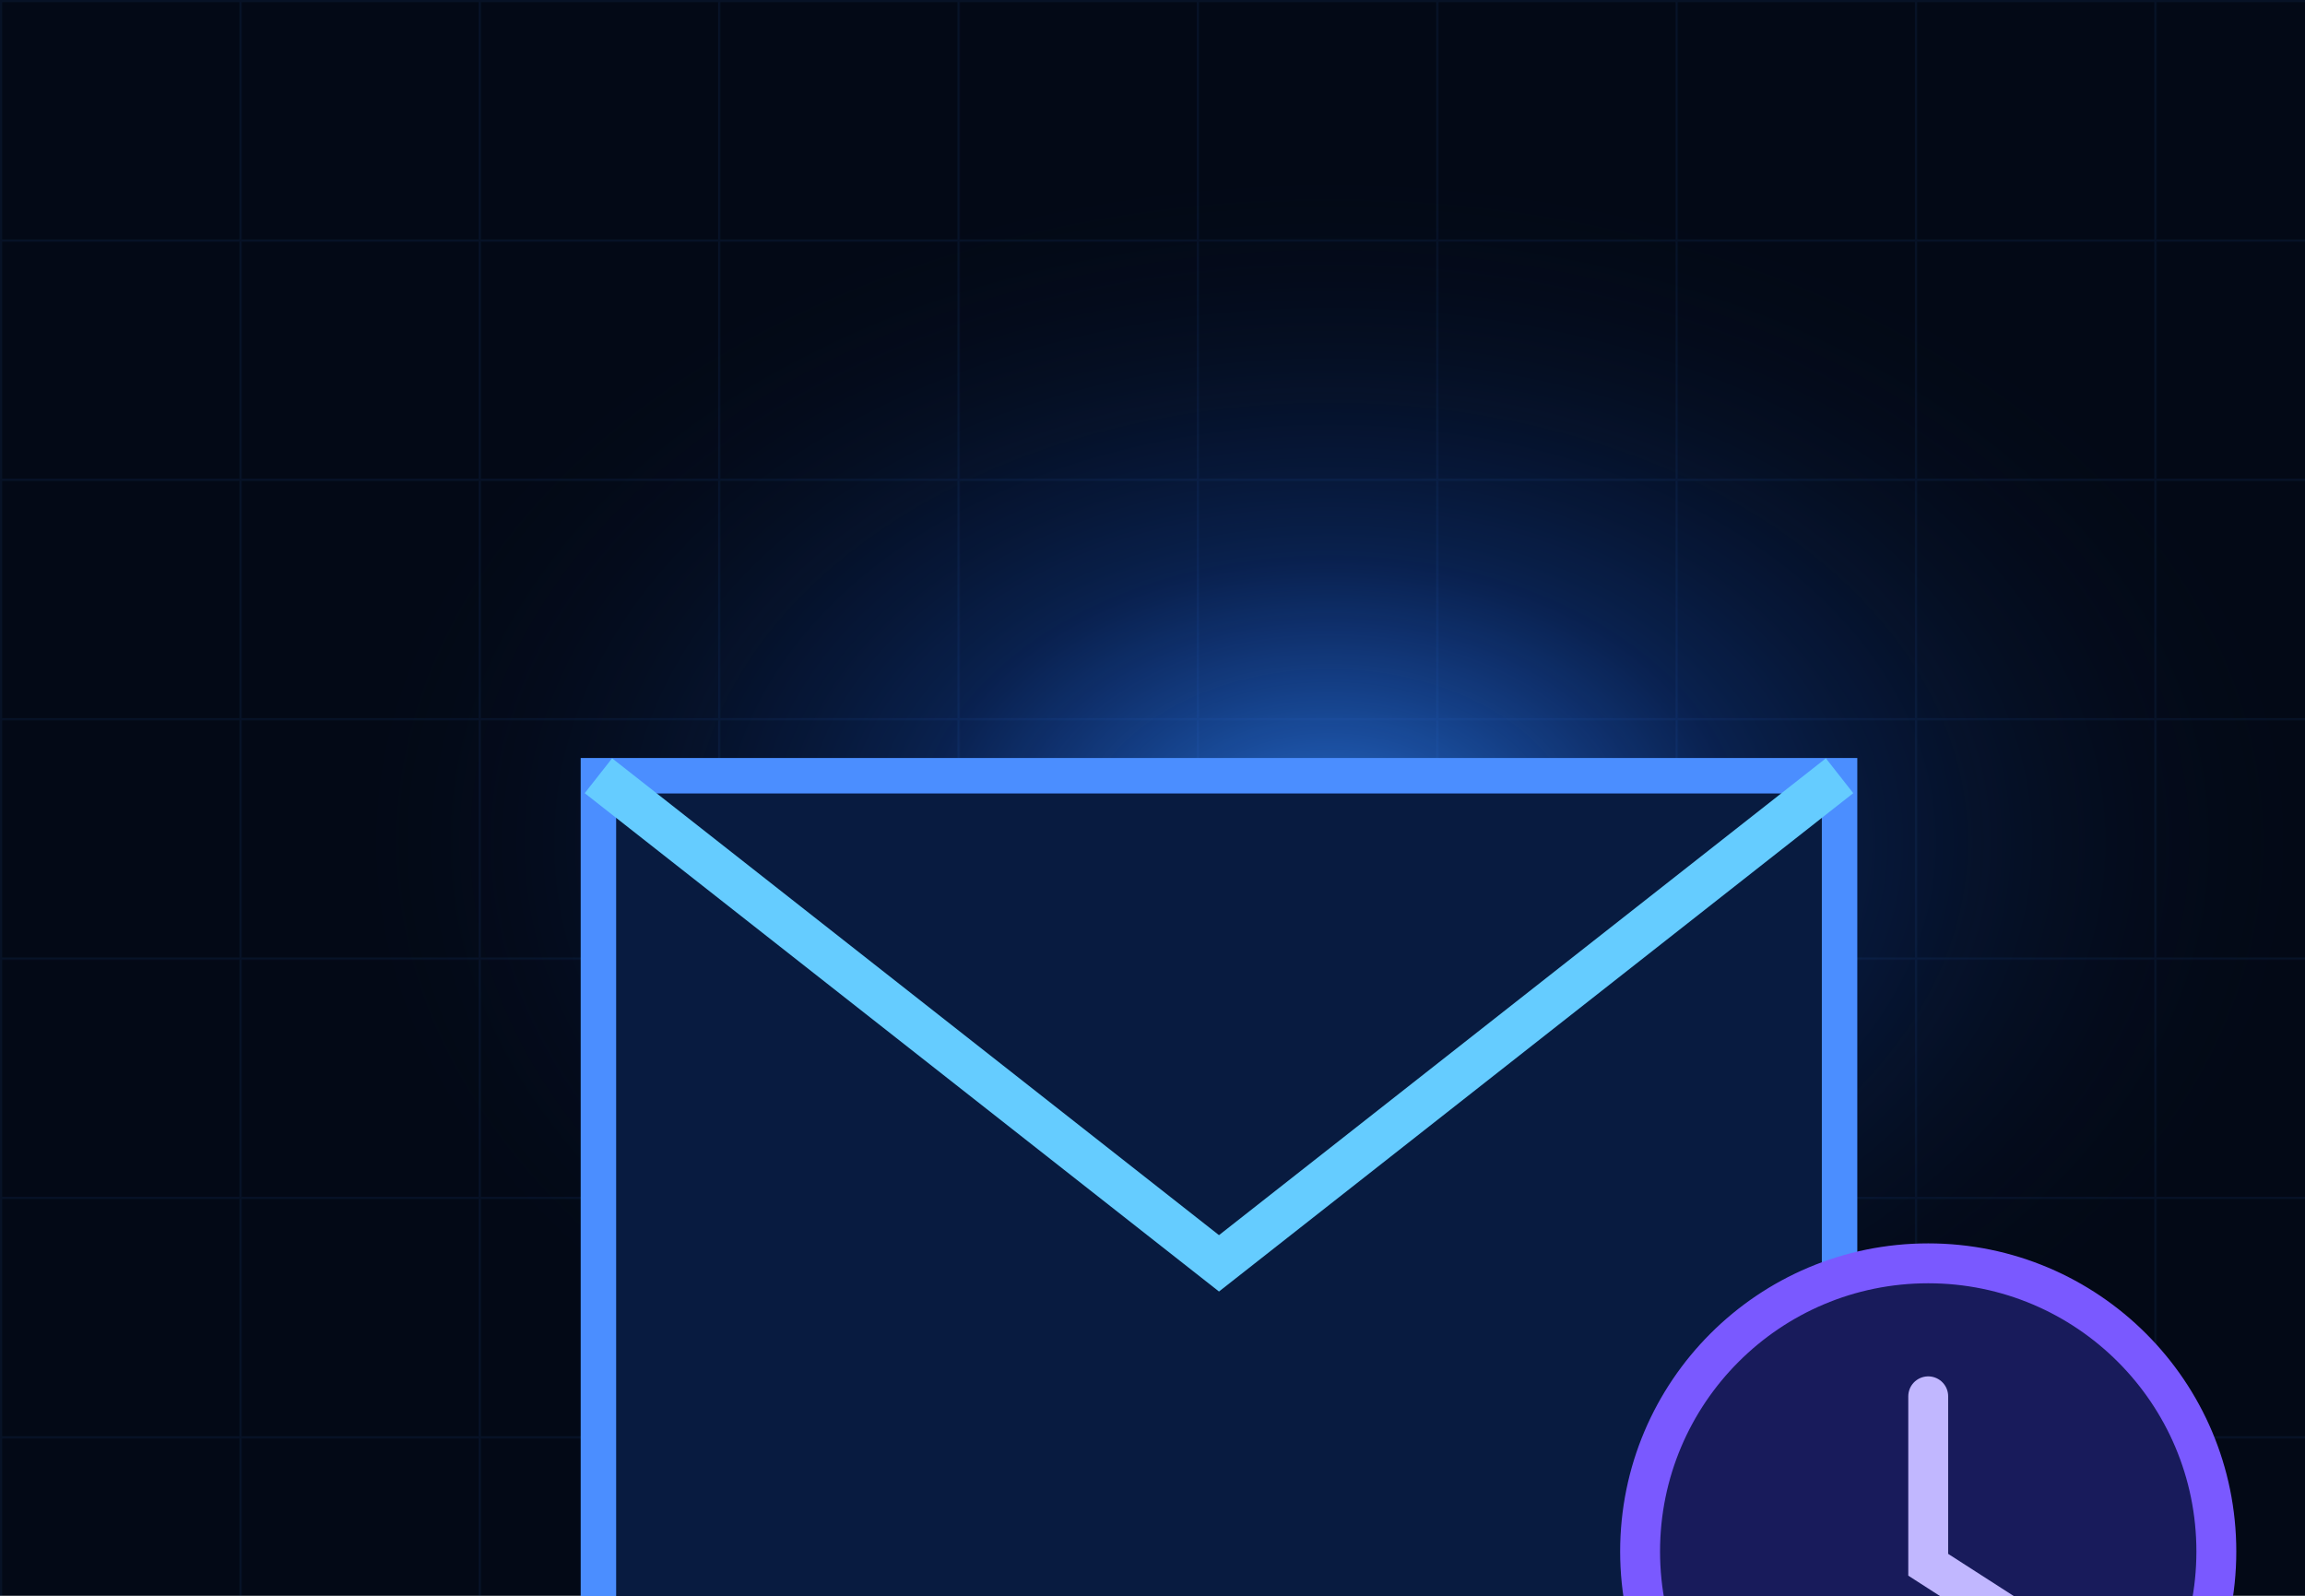
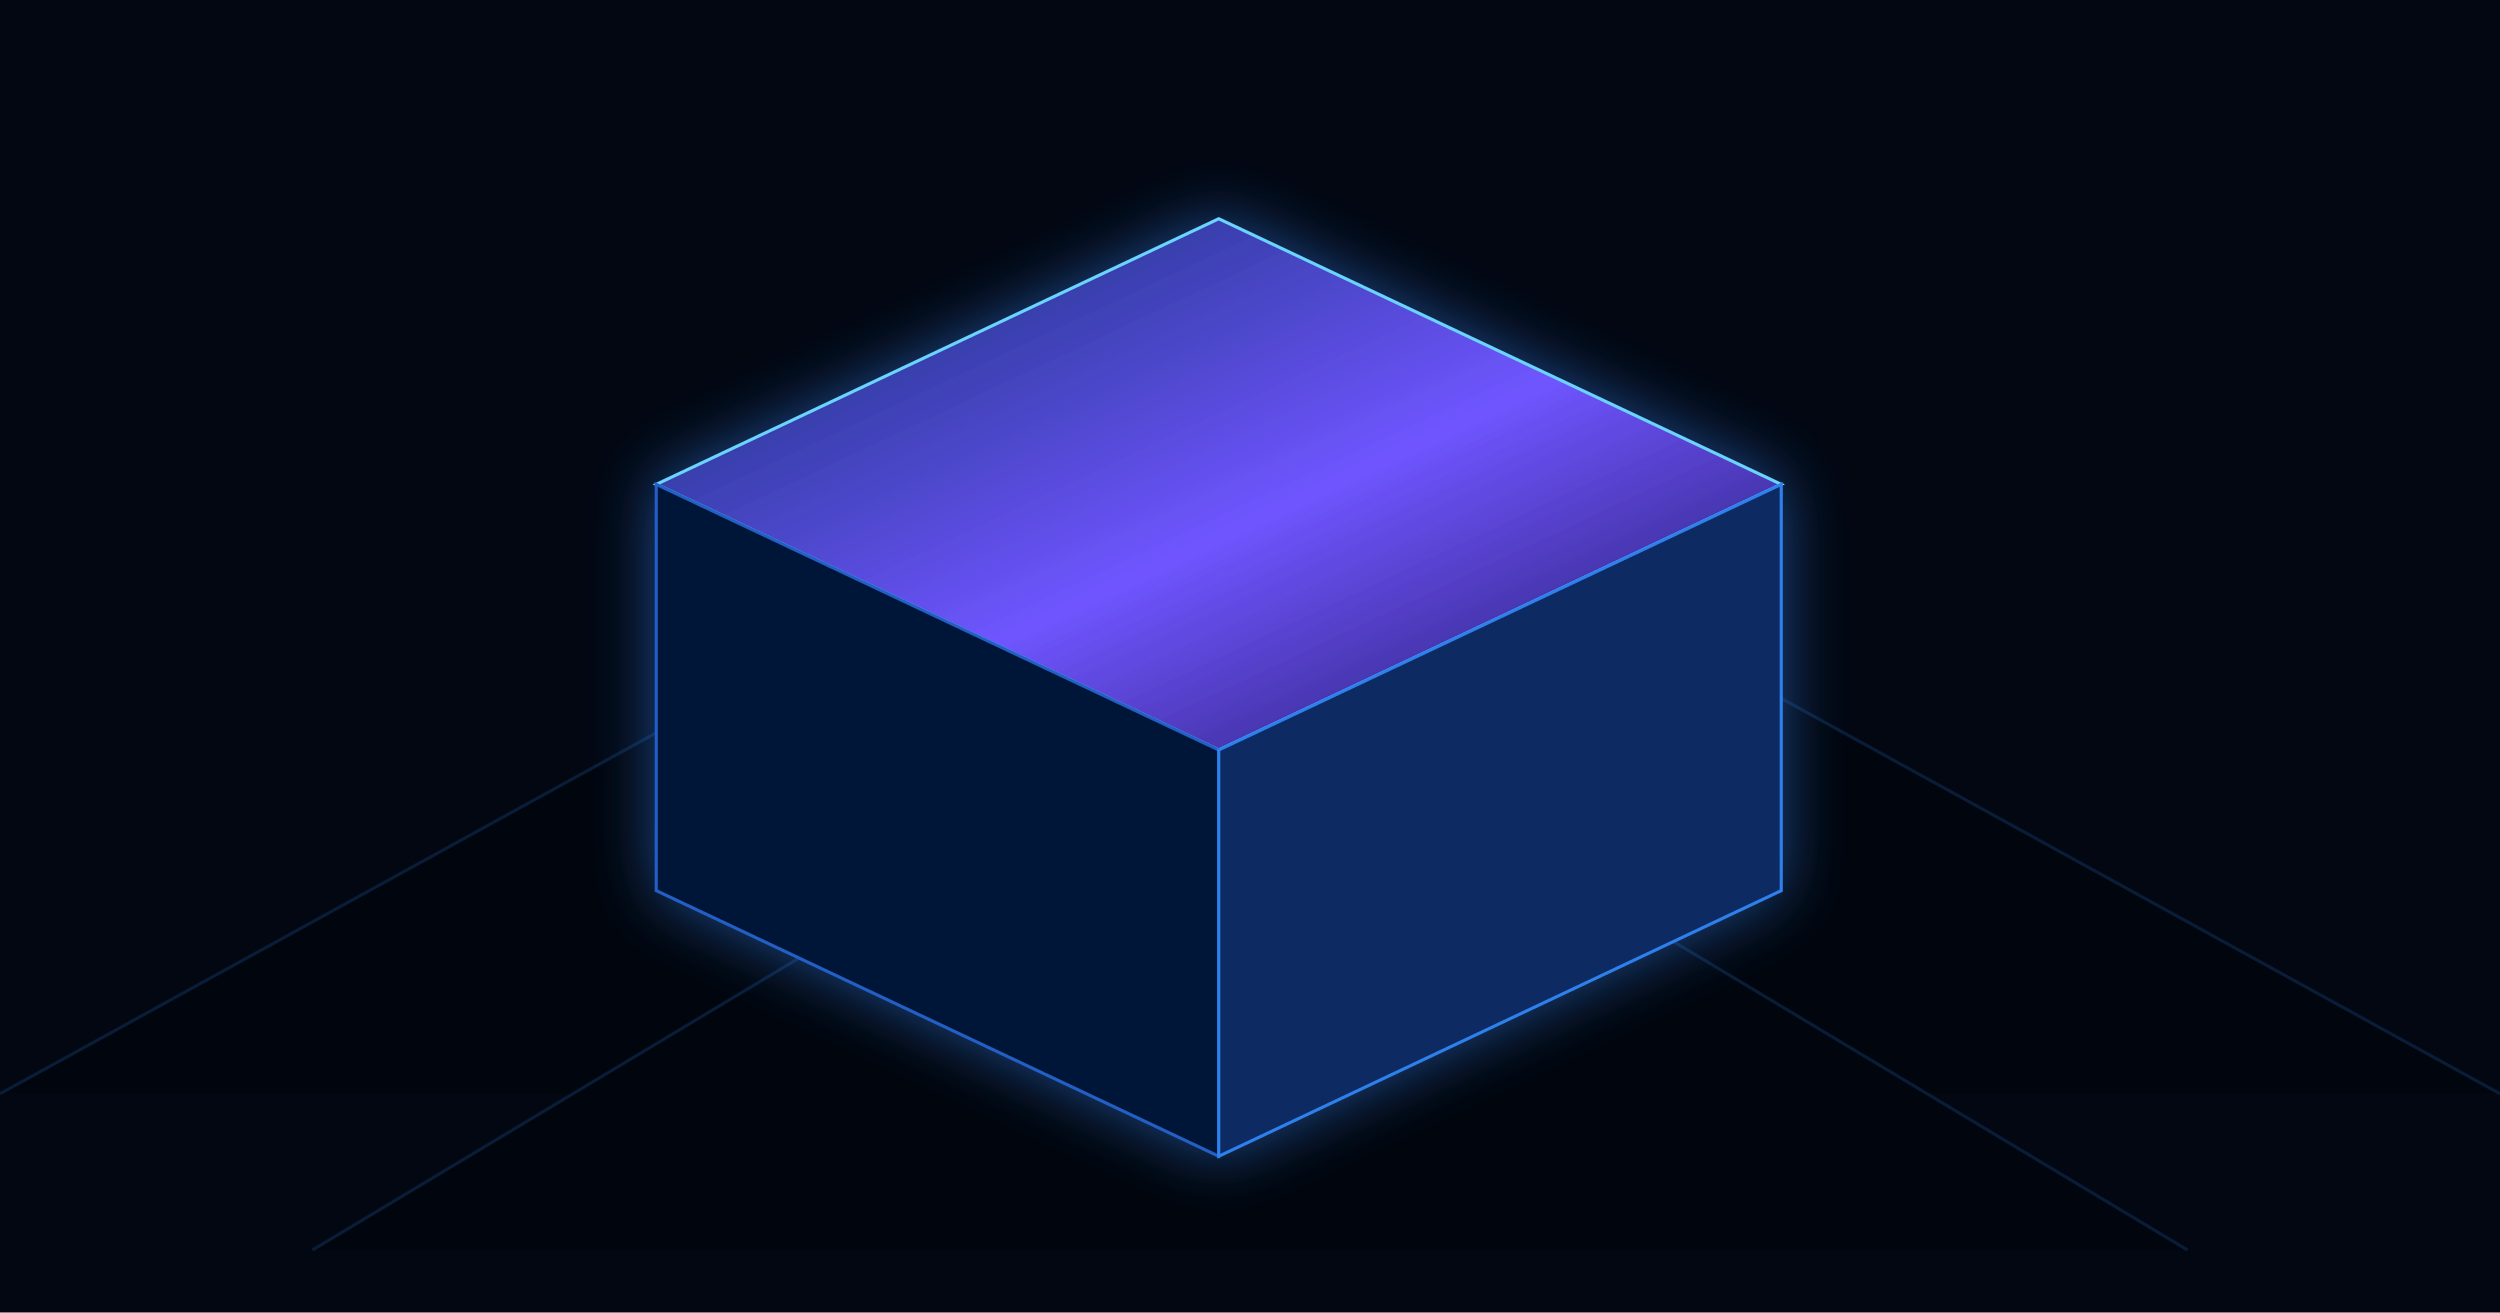
- <svg xmlns="http://www.w3.org/2000/svg" viewBox="0 0 520 360">
+ <svg xmlns="http://www.w3.org/2000/svg" viewBox="0 0 800 420">
  <defs>
-     <radialGradient id="glow">
-       <stop offset="0" stop-color="#2f80ed" stop-opacity=".85" />
-       <stop offset=".42" stop-color="#1a5fe2" stop-opacity=".28" />
-       <stop offset="1" stop-color="#061329" stop-opacity="0" />
-     </radialGradient>
-     <pattern id="grid" width="54" height="54" patternUnits="userSpaceOnUse">
-       <path d="M54 0H0V54" fill="none" stroke="#2f80ed" stroke-opacity=".11" />
-     </pattern>
+     <linearGradient id="g" x1="0" y1="0" x2="1" y2="1">
+       <stop stop-color="#0b2d68" />
+       <stop offset=".55" stop-color="#6F55FF" />
+       <stop offset="1" stop-color="#1a0f50" />
+     </linearGradient>
+     <filter id="gl">
+       <feDropShadow dx="0" dy="0" stdDeviation="10" flood-color="#2F80ED" flood-opacity=".55" />
+     </filter>
  </defs>
-   <rect width="520" height="360" fill="#030916" />
-   <rect width="520" height="360" fill="url(#grid)" opacity=".7" />
-   <ellipse cx="300" cy="190" rx="220" ry="150" fill="url(#glow)" />
-   <g transform="translate(135 105)">
-     <path d="M0 70h280v200H0z" fill="#081b40" stroke="#4b8eff" stroke-width="8" />
-     <path d="M0 70l140 110L280 70" fill="none" stroke="#65ccff" stroke-width="10" />
-     <circle cx="300" cy="245" r="65" fill="#181b5b" stroke="#7a59ff" stroke-width="9" />
-     <path d="M300 210v38l28 18" fill="none" stroke="#c1b7ff" stroke-width="9" stroke-linecap="round" />
+   <rect width="800" height="420" fill="#020712" />
+   <g stroke="#1f5eaa" opacity=".25">
+     <path d="M0 350L400 130 800 350" />
+     <path d="M100 400L400 220 700 400" />
+   </g>
+   <g transform="translate(210 70)" filter="url(#gl)">
+     <polygon points="0,85 180,0 360,85 180,170" fill="url(#g)" stroke="#6AD4FF" />
+     <polygon points="0,85 180,170 180,300 0,215" fill="#061738" stroke="#245EC6" />
+     <polygon points="360,85 180,170 180,300 360,215" fill="#0b2b62" stroke="#2F80ED" />
  </g>
</svg>
